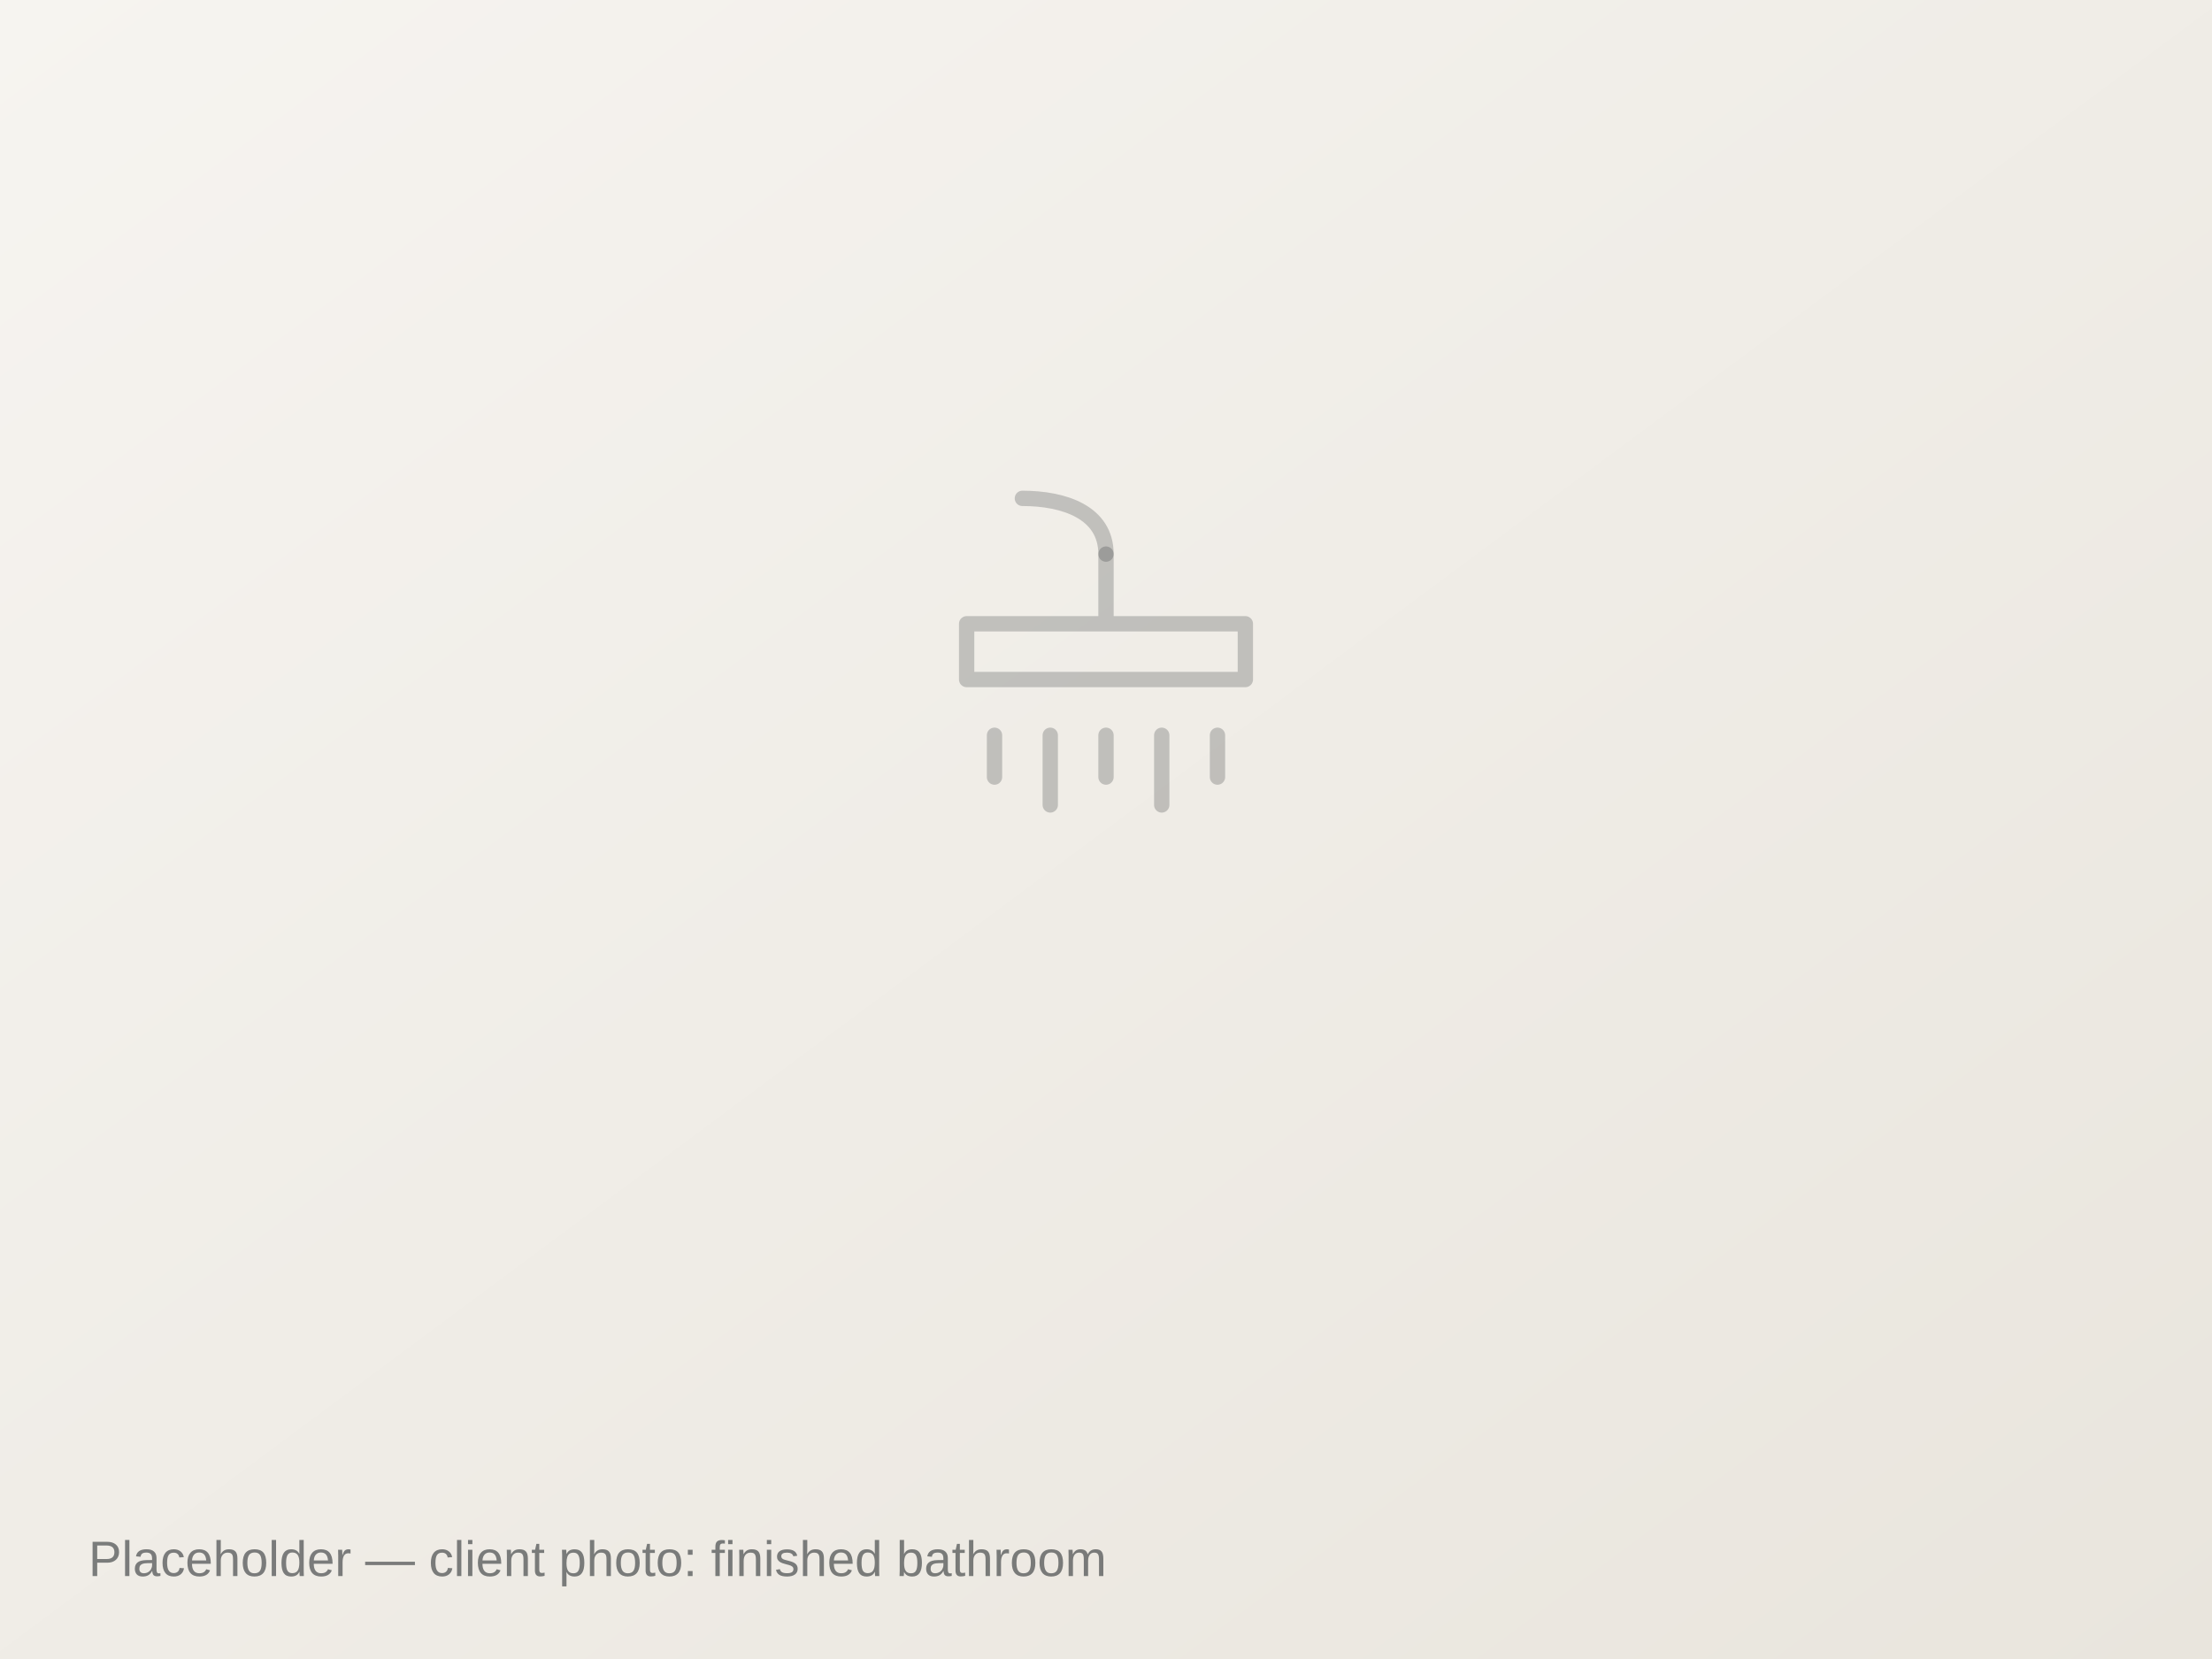
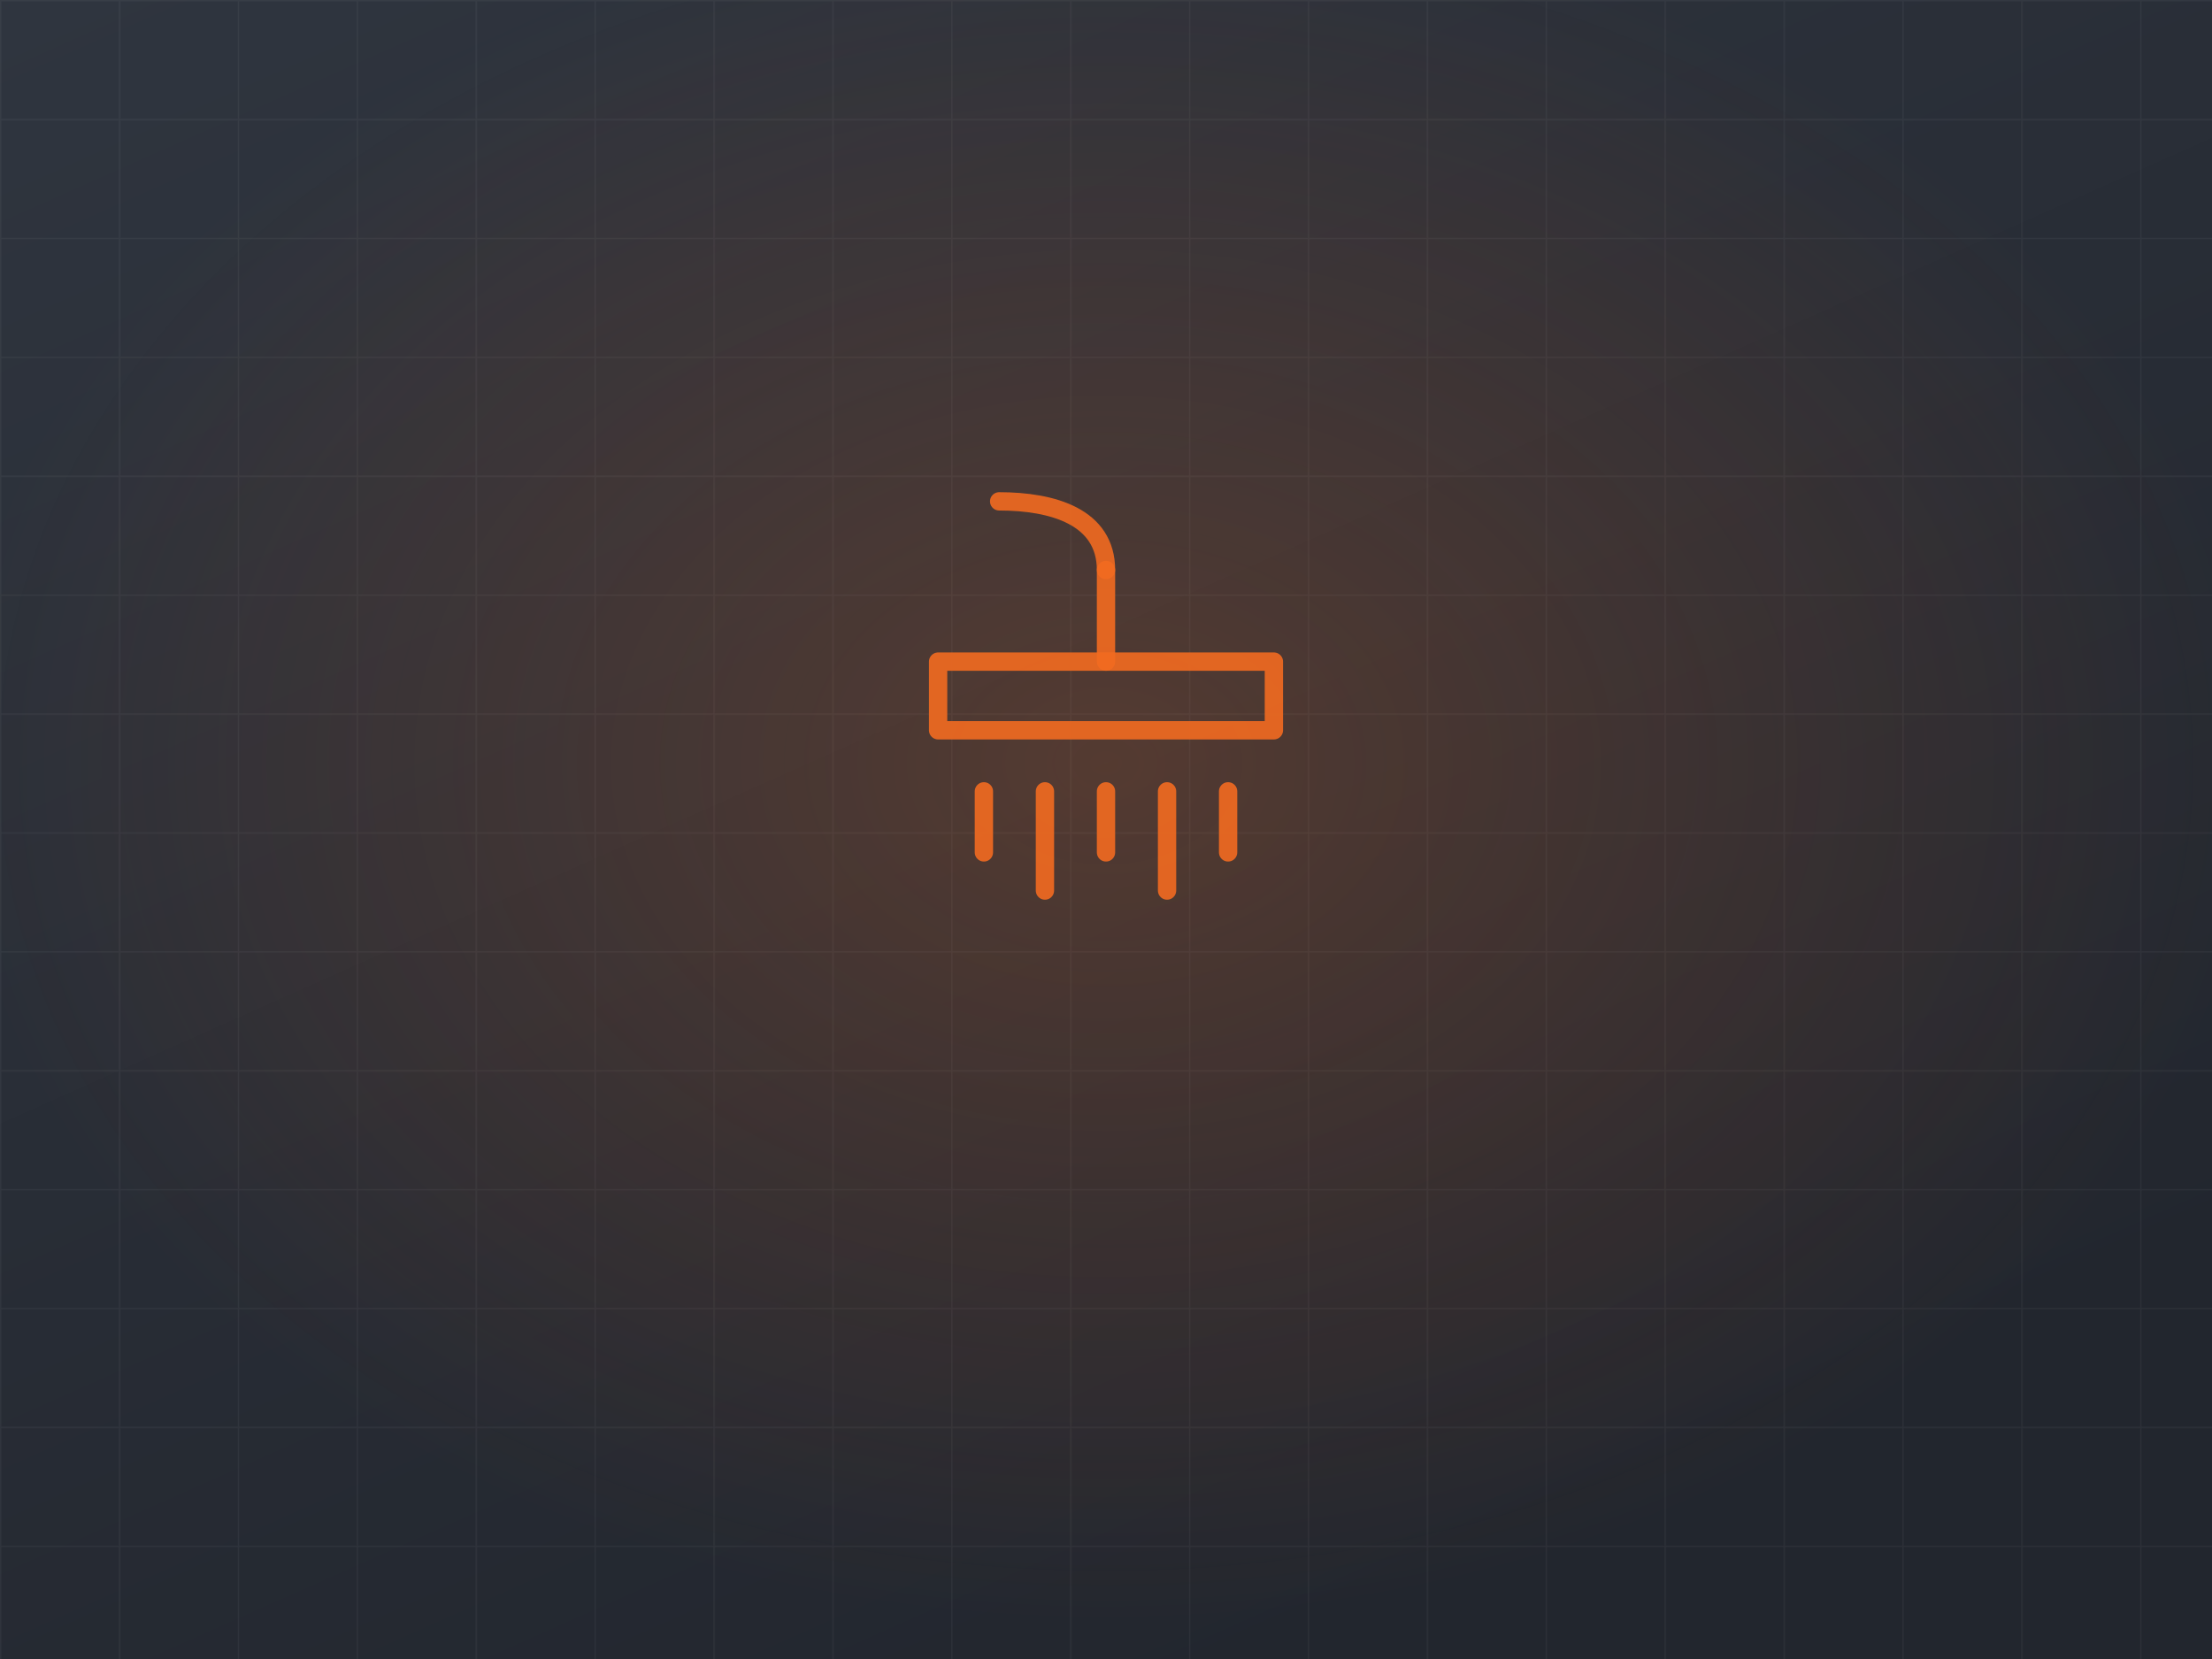
- <svg xmlns="http://www.w3.org/2000/svg" width="800" height="600" viewBox="0 0 800 600" role="img" aria-label="finished bathroom">
+ <svg xmlns="http://www.w3.org/2000/svg" width="800" height="600" viewBox="0 0 800 600" role="presentation">
  <defs>
-     <linearGradient id="g" x1="0" y1="0" x2="1" y2="1">
-       <stop offset="0" stop-color="#f6f4f0" />
-       <stop offset="1" stop-color="#e9e5dd" />
+     <linearGradient id="bg" x1="0" y1="0" x2="0.6" y2="1">
+       <stop offset="0" stop-color="#2f353f" />
+       <stop offset="1" stop-color="#22262e" />
    </linearGradient>
+     <radialGradient id="glow" cx="50%" cy="46%" r="52%">
+       <stop offset="0" stop-color="#f26b21" stop-opacity="0.22" />
+       <stop offset="1" stop-color="#f26b21" stop-opacity="0" />
+     </radialGradient>
+     <pattern id="grid" width="43" height="43" patternUnits="userSpaceOnUse">
+       <path d="M43 0H0V43" fill="none" stroke="#ffffff" stroke-opacity="0.045" stroke-width="1" />
+     </pattern>
  </defs>
-   <rect width="800" height="600" fill="url(#g)" />
-   <g transform="translate(274 150) scale(2.52)" fill="none" stroke="#1b1f24" stroke-opacity="0.22" stroke-width="2.2" stroke-linecap="round" stroke-linejoin="round">
-     <path d="M50 20v10M30 30h40v8H30z" />
-     <path d="M34 46v6M42 46v10M50 46v6M58 46v10M66 46v6" />
-     <path d="M50 20c0-6-6-8-12-8" />
+   <rect width="800" height="600" fill="url(#bg)" />
+   <rect width="800" height="600" fill="url(#grid)" />
+   <rect width="800" height="600" fill="url(#glow)" />
+   <g transform="translate(262 162) scale(2.76)" fill="none" stroke="#f26b21" stroke-opacity="0.9" stroke-width="2.4" stroke-linecap="round" stroke-linejoin="round">
+     <path d="M50 16v12" />
+     <path d="M28 28h44v9H28z" />
+     <path d="M34 45v8M42 45v13M50 45v8M58 45v13M66 45v8" />
+     <path d="M50 16c0-7-7-9-14-9" />
  </g>
-   <text x="32" y="570" font-family="Archivo, Arial, sans-serif" font-size="18" fill="#1b1f24" fill-opacity="0.55">Placeholder — client photo: finished bathroom</text>
</svg>
